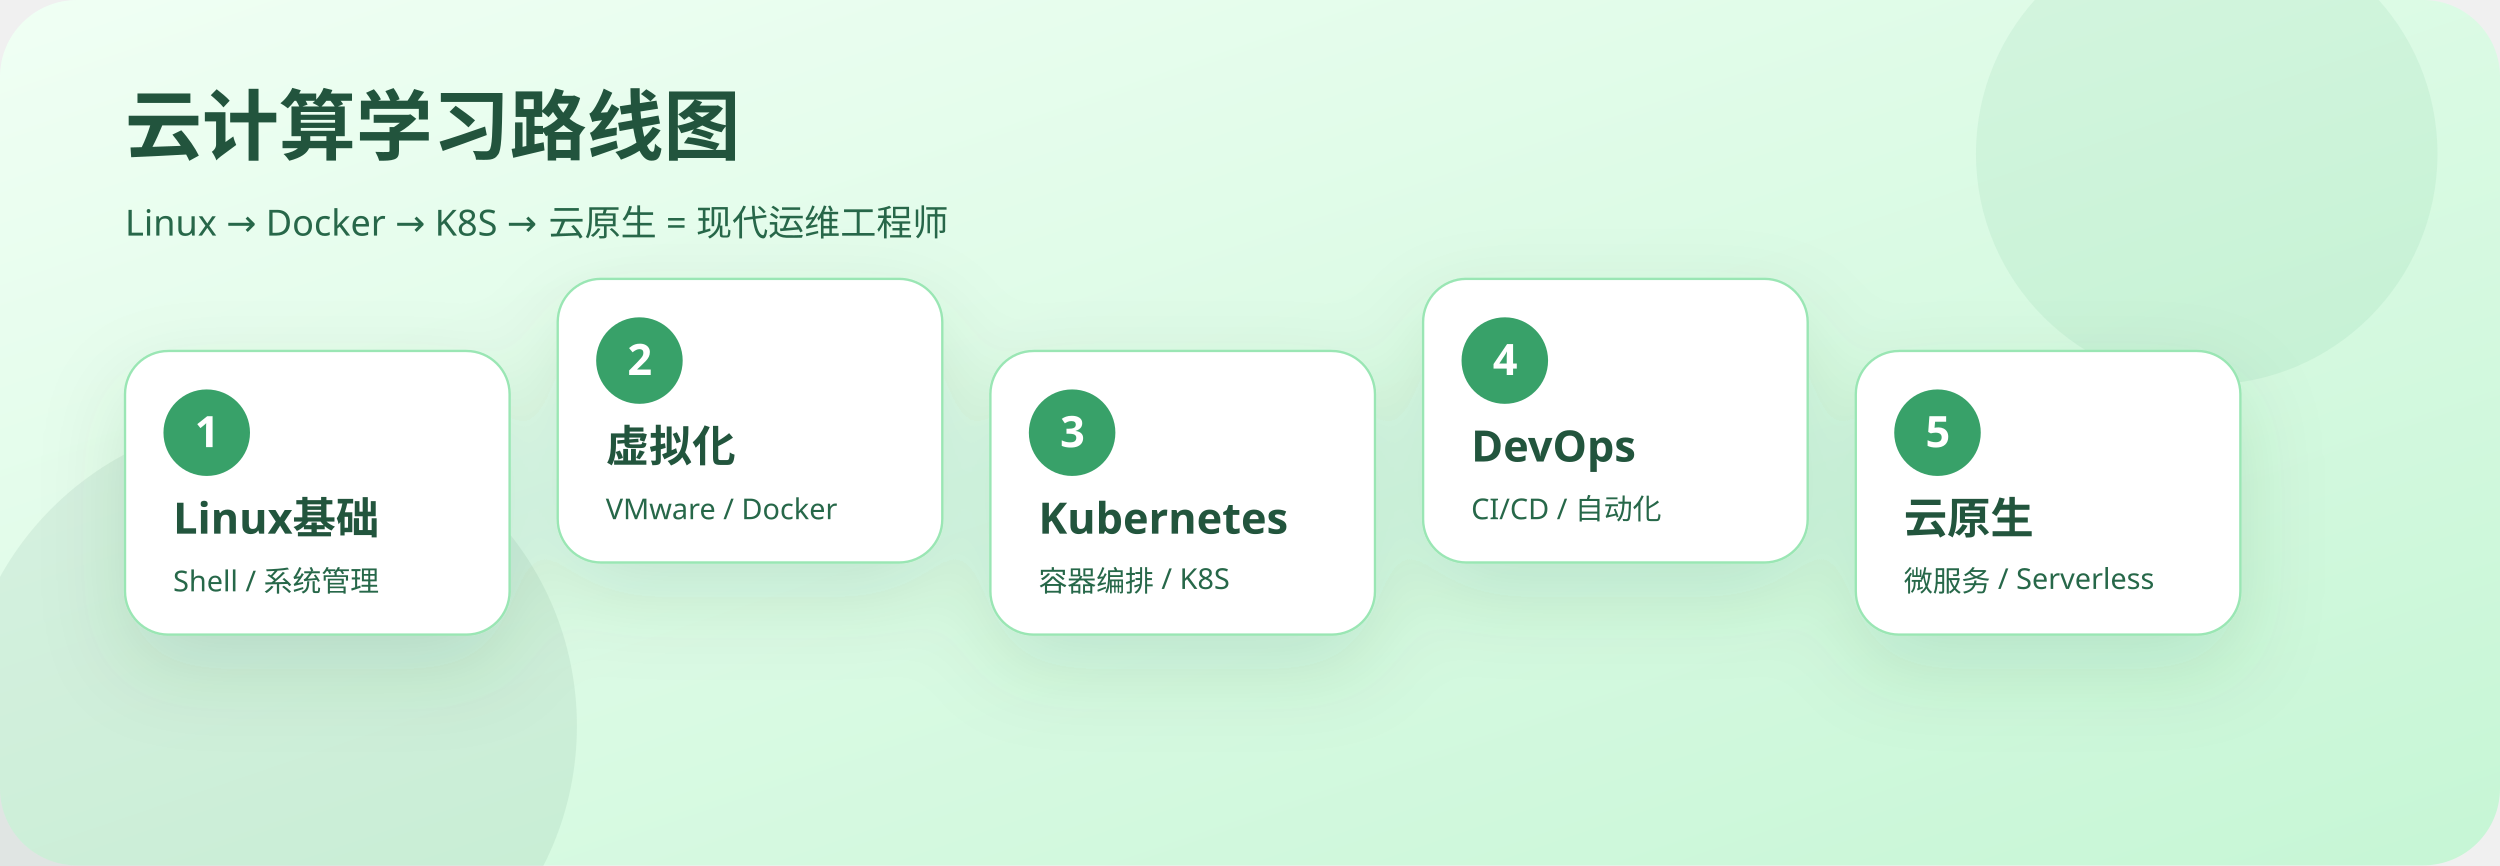
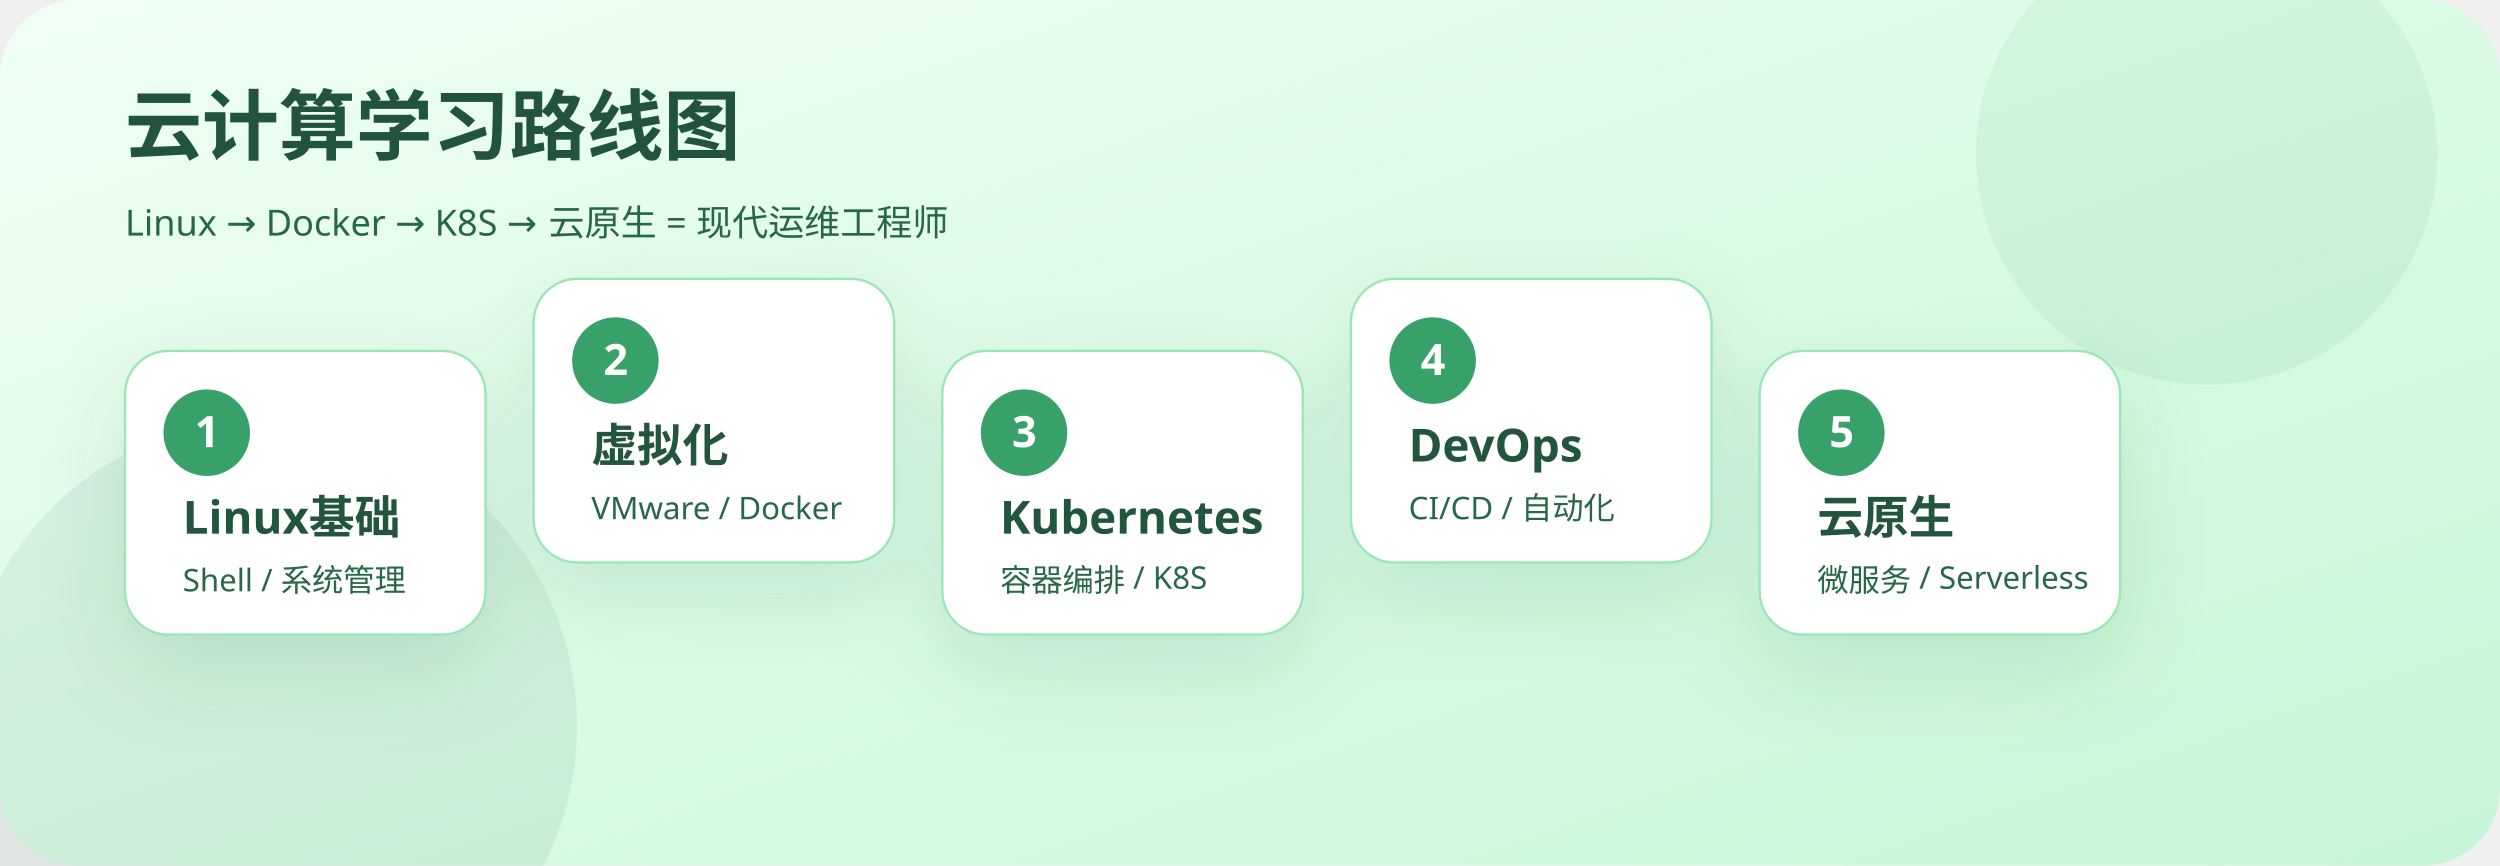
<svg xmlns="http://www.w3.org/2000/svg" width="1040" height="360" viewBox="0 0 1040 360" role="img" aria-labelledby="title desc">
  <defs>
    <linearGradient id="bg" x1="0" y1="0" x2="1" y2="1">
      <stop offset="0" stop-color="#f0fff4" />
      <stop offset="1" stop-color="#c6f6d5" />
    </linearGradient>
    <linearGradient id="accent" x1="0" y1="0" x2="1" y2="0">
      <stop offset="0" stop-color="#38a169" />
      <stop offset="1" stop-color="#276749" />
    </linearGradient>
    <filter id="shadow" x="-20%" y="-40%" width="140%" height="180%">
      <feDropShadow dx="0" dy="14" stdDeviation="18" flood-color="#22543d" flood-opacity="0.12" />
    </filter>
  </defs>
  <rect width="1040" height="360" rx="32" fill="url(#bg)" />
  <circle cx="918" cy="64" r="96" fill="#38a169" opacity="0.08" />
  <circle cx="112" cy="302" r="128" fill="#276749" opacity="0.08" />
  <text x="52" y="64" font-family="Georgia, 'Noto Serif SC', serif" font-size="32" font-weight="800" fill="#22543d">云计算学习路线图</text>
  <text x="52" y="98" font-family="'Microsoft YaHei UI', sans-serif" font-size="15" fill="#276749">Linux → Docker → K8S → 云原生 = 现代运维工程师</text>
  <path d="M112 210H910" stroke="url(#accent)" stroke-width="4" stroke-linecap="round" stroke-dasharray="12 12" />
  <g font-family="'Microsoft YaHei UI', sans-serif" filter="url(#shadow)">
    <g transform="translate(52 146)">
-       <rect width="160" height="118" rx="18" fill="#ffffff" stroke="#9ae6b4" />
+       <rect width="150" height="118" rx="18" fill="#ffffff" stroke="#9ae6b4" />
      <circle cx="34" cy="34" r="18" fill="#38a169" />
      <text x="29" y="40" font-size="18" font-weight="800" fill="#fff">1</text>
-       <text x="20" y="76" font-size="18" font-weight="800" fill="#22543d">Linux基础</text>
-       <text x="20" y="100" font-size="12" fill="#276749">Shell / 系统管理</text>
+       <text x="24" y="76" font-size="19" font-weight="800" fill="#22543d">Linux基础</text>
+       <text x="24" y="100" font-size="13" fill="#276749">Shell / 系统管理</text>
    </g>
-     <g transform="translate(232 116)">
-       <rect width="160" height="118" rx="18" fill="#ffffff" stroke="#9ae6b4" />
+     <g transform="translate(222 116)">
+       <rect width="150" height="118" rx="18" fill="#ffffff" stroke="#9ae6b4" />
      <circle cx="34" cy="34" r="18" fill="#38a169" />
      <text x="29" y="40" font-size="18" font-weight="800" fill="#fff">2</text>
-       <text x="20" y="76" font-size="18" font-weight="800" fill="#22543d">虚拟化</text>
-       <text x="20" y="100" font-size="12" fill="#276749">VMware / Docker</text>
+       <text x="24" y="76" font-size="19" font-weight="800" fill="#22543d">虚拟化</text>
+       <text x="24" y="100" font-size="13" fill="#276749">VMware / Docker</text>
    </g>
-     <g transform="translate(412 146)">
-       <rect width="160" height="118" rx="18" fill="#ffffff" stroke="#9ae6b4" />
+     <g transform="translate(392 146)">
+       <rect width="150" height="118" rx="18" fill="#ffffff" stroke="#9ae6b4" />
      <circle cx="34" cy="34" r="18" fill="#38a169" />
      <text x="29" y="40" font-size="18" font-weight="800" fill="#fff">3</text>
-       <text x="20" y="76" font-size="18" font-weight="800" fill="#22543d">Kubernetes</text>
-       <text x="20" y="100" font-size="12" fill="#276749">容器编排 / K8S</text>
+       <text x="24" y="76" font-size="19" font-weight="800" fill="#22543d">Kubernetes</text>
+       <text x="24" y="100" font-size="13" fill="#276749">容器编排 / K8S</text>
    </g>
-     <g transform="translate(592 116)">
-       <rect width="160" height="118" rx="18" fill="#ffffff" stroke="#9ae6b4" />
+     <g transform="translate(562 116)">
+       <rect width="150" height="118" rx="18" fill="#ffffff" stroke="#9ae6b4" />
      <circle cx="34" cy="34" r="18" fill="#38a169" />
      <text x="29" y="40" font-size="18" font-weight="800" fill="#fff">4</text>
-       <text x="20" y="76" font-size="18" font-weight="800" fill="#22543d">DevOps</text>
-       <text x="20" y="100" font-size="12" fill="#276749">CI/CD / 自动化</text>
+       <text x="24" y="76" font-size="19" font-weight="800" fill="#22543d">DevOps</text>
+       <text x="24" y="100" font-size="13" fill="#276749">CI/CD / 自动化</text>
    </g>
-     <g transform="translate(772 146)">
-       <rect width="160" height="118" rx="18" fill="#ffffff" stroke="#9ae6b4" />
+     <g transform="translate(732 146)">
+       <rect width="150" height="118" rx="18" fill="#ffffff" stroke="#9ae6b4" />
      <circle cx="34" cy="34" r="18" fill="#38a169" />
      <text x="29" y="40" font-size="18" font-weight="800" fill="#fff">5</text>
-       <text x="20" y="76" font-size="18" font-weight="800" fill="#22543d">云原生</text>
-       <text x="20" y="100" font-size="12" fill="#276749">微服务 / Serverless</text>
+       <text x="24" y="76" font-size="19" font-weight="800" fill="#22543d">云原生</text>
+       <text x="24" y="100" font-size="13" fill="#276749">微服务 / Serverless</text>
    </g>
  </g>
</svg>
